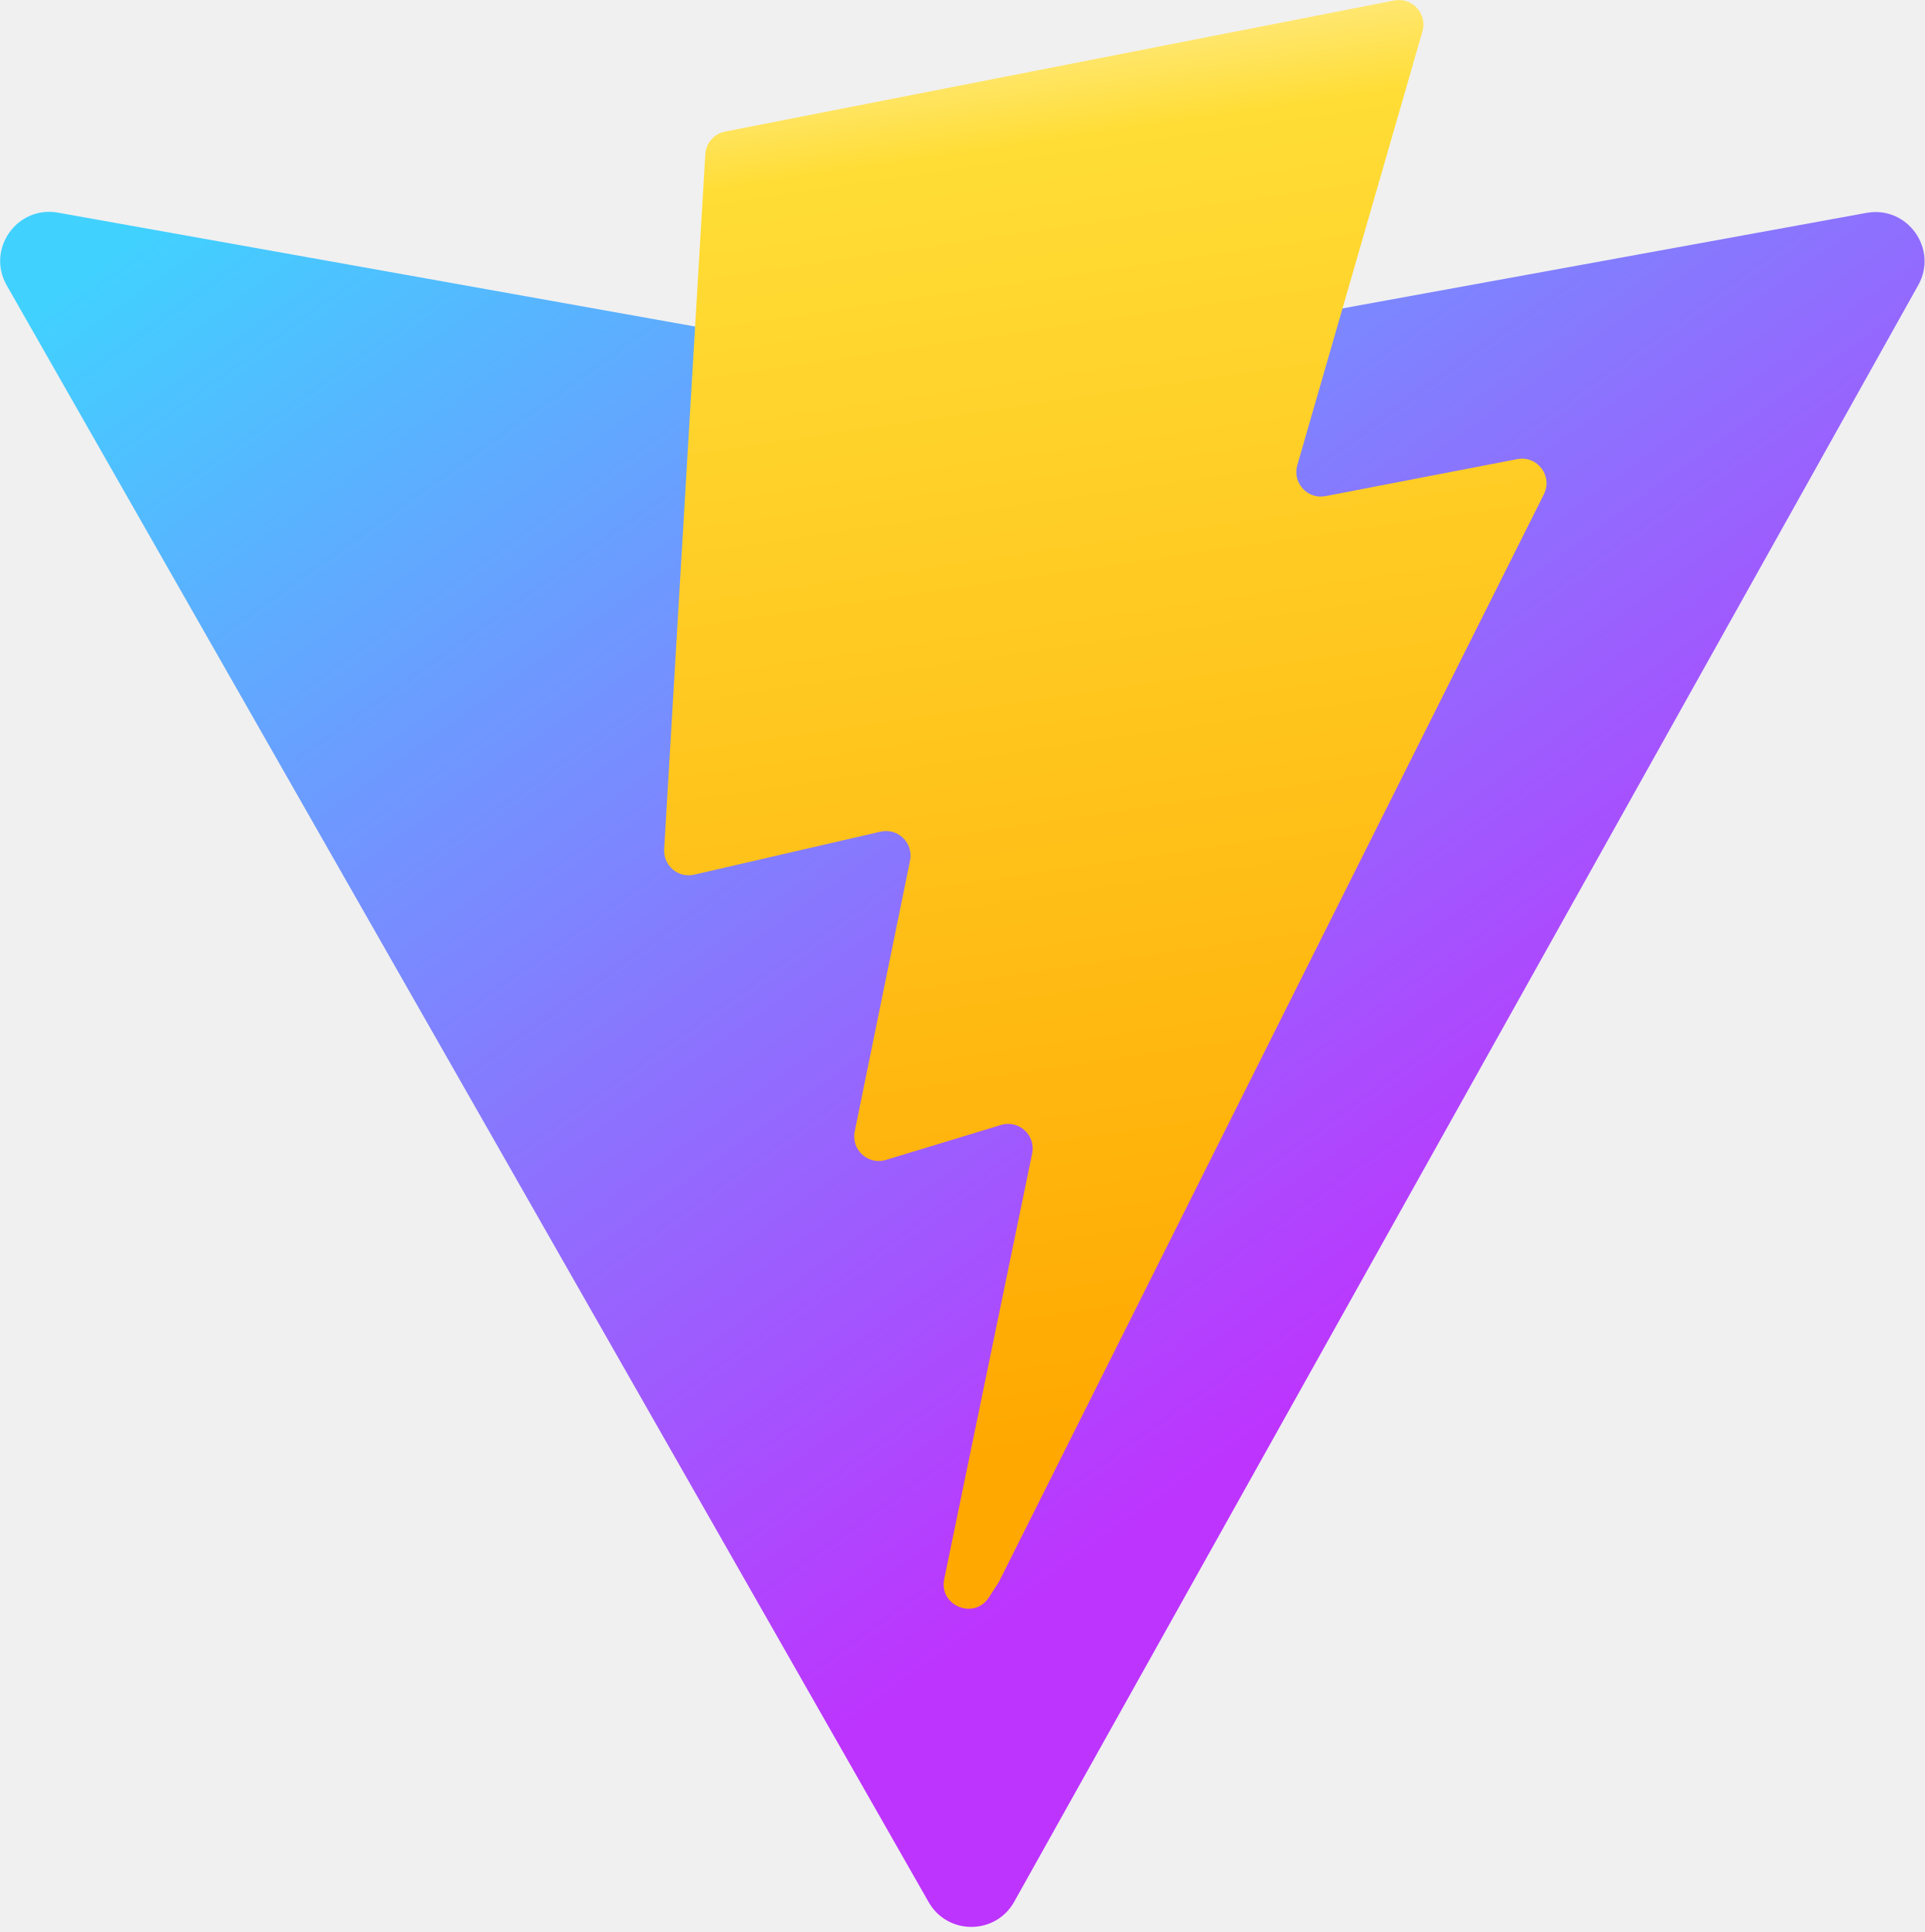
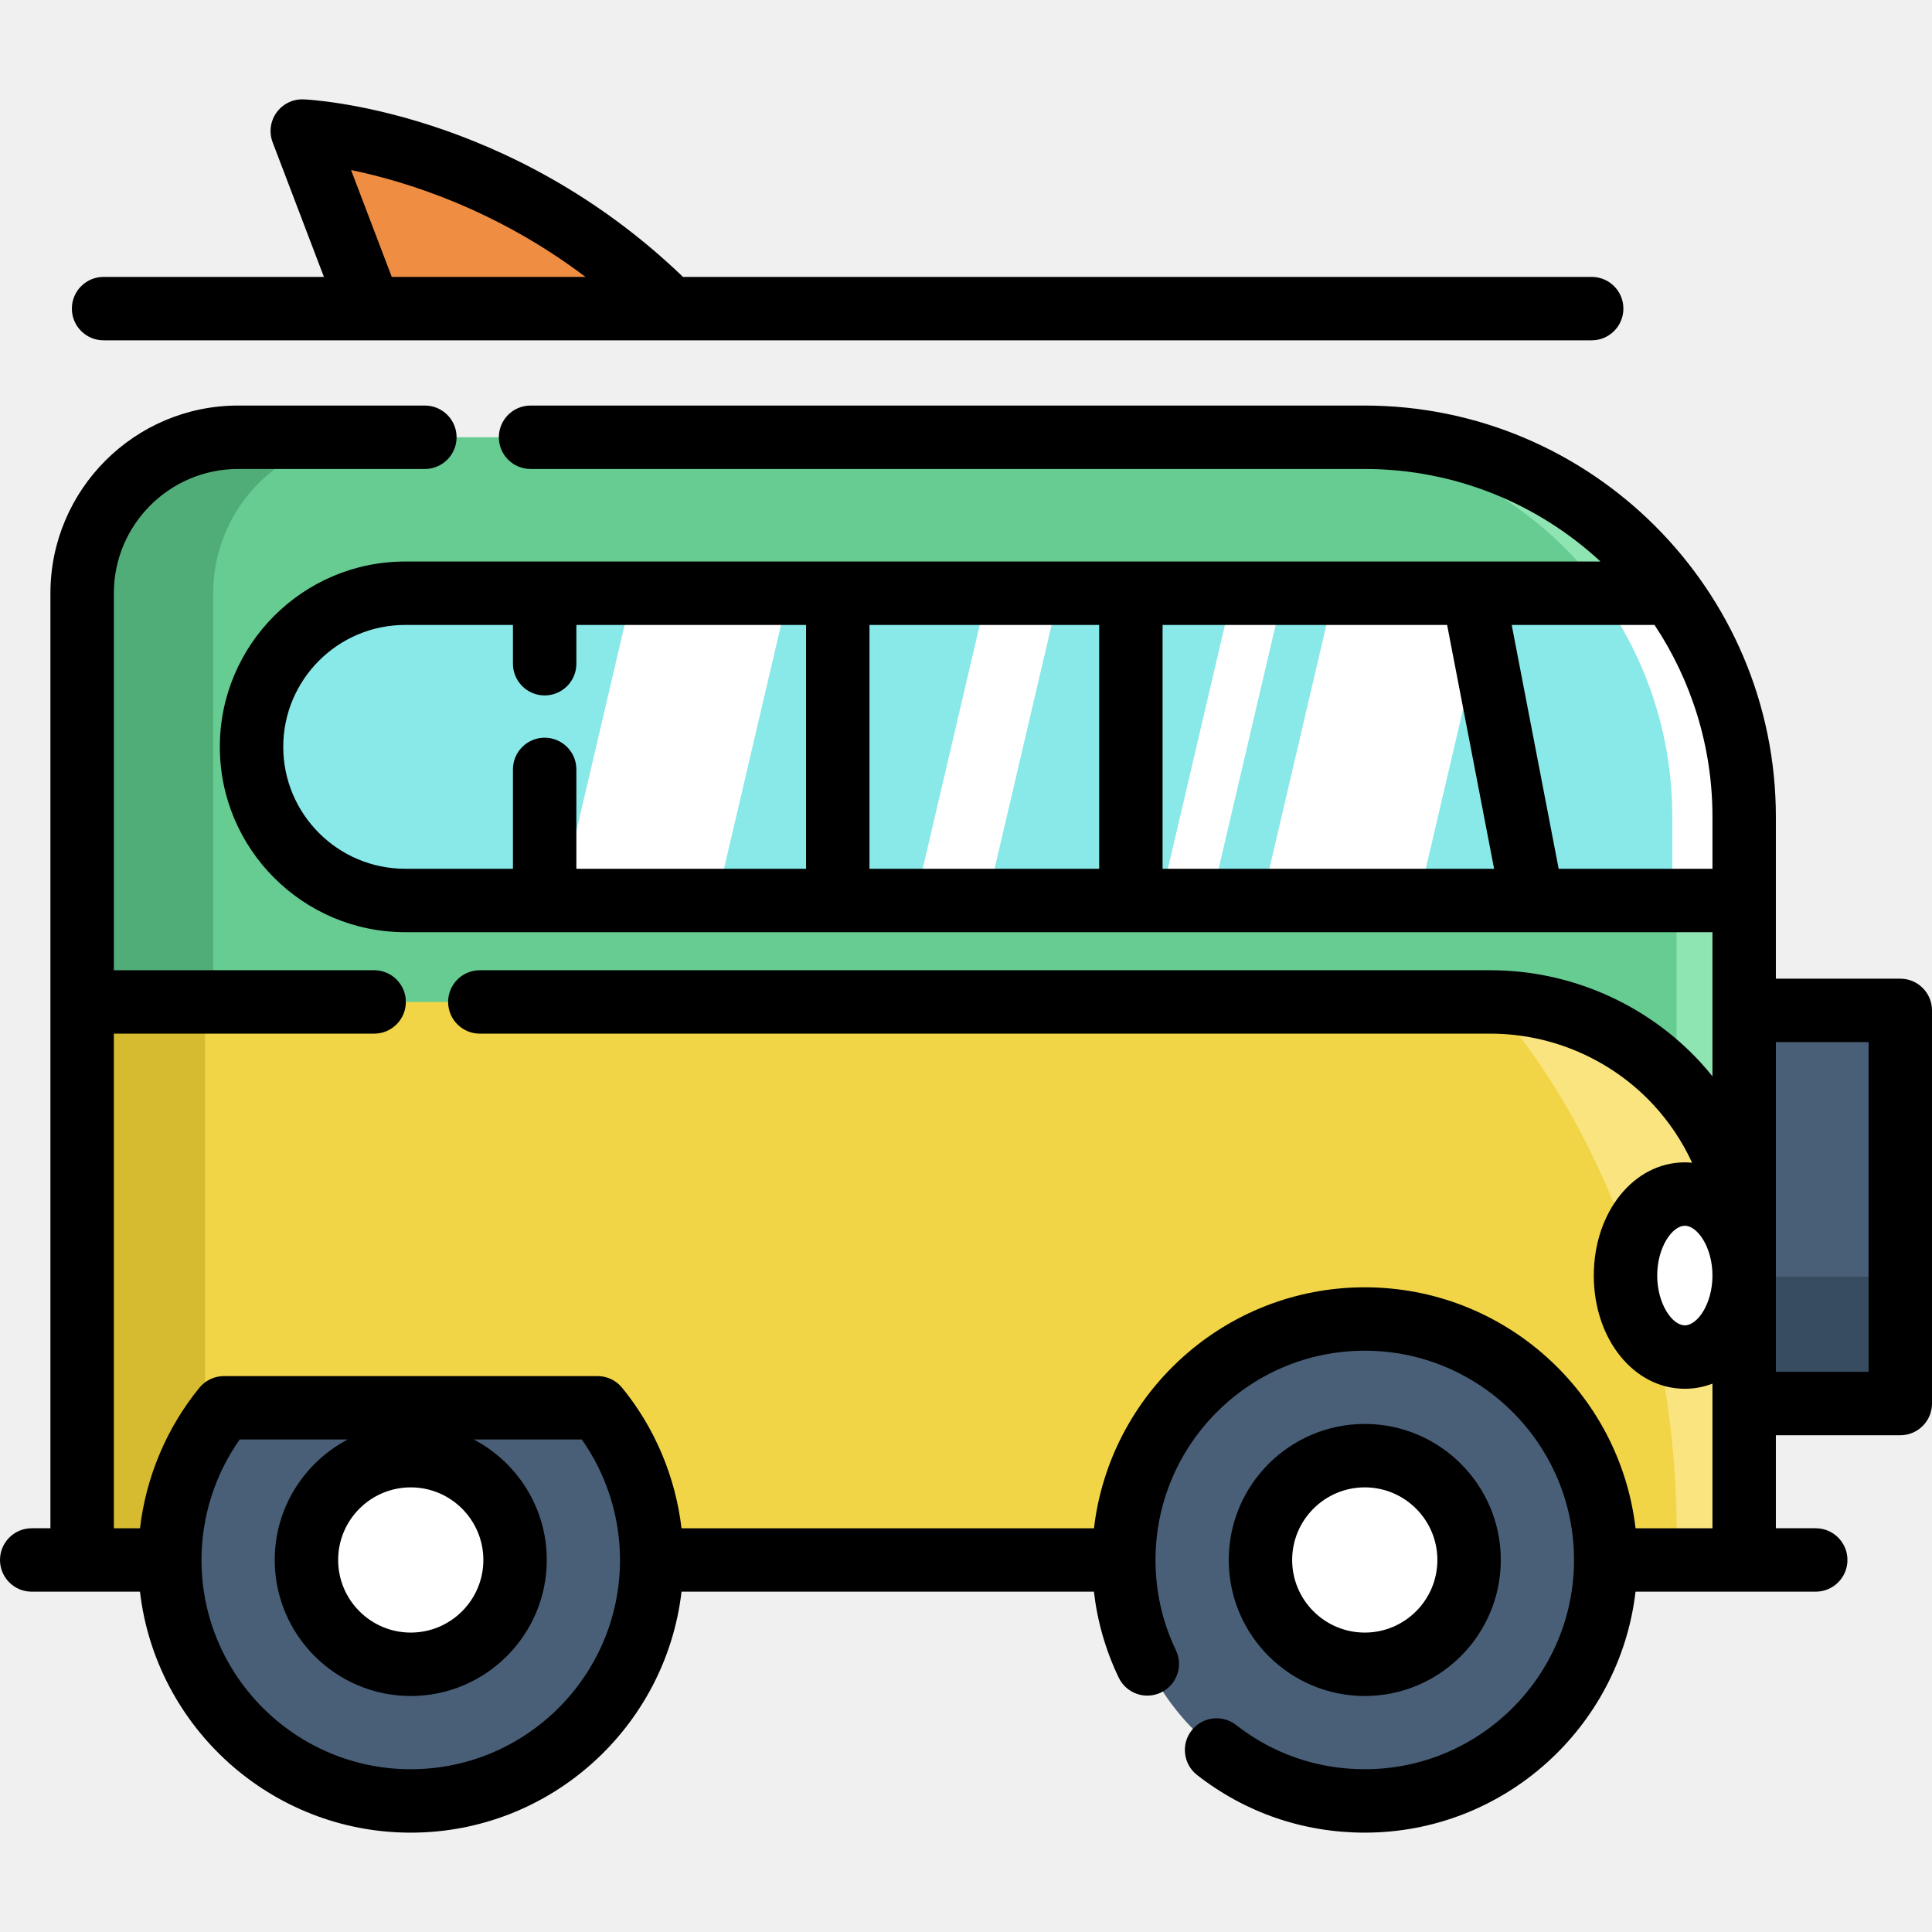
- <svg xmlns="http://www.w3.org/2000/svg" aria-hidden="true" role="img" class="iconify iconify--logos" width="31.88" height="32" preserveAspectRatio="xMidYMid meet" viewBox="0 0 256 257">
-   <defs>
-     <linearGradient id="IconifyId1813088fe1fbc01fb466" x1="-.828%" x2="57.636%" y1="7.652%" y2="78.411%">
-       <stop offset="0%" stop-color="#41D1FF" />
-       <stop offset="100%" stop-color="#BD34FE" />
-     </linearGradient>
-     <linearGradient id="IconifyId1813088fe1fbc01fb467" x1="43.376%" x2="50.316%" y1="2.242%" y2="89.03%">
-       <stop offset="0%" stop-color="#FFEA83" />
-       <stop offset="8.333%" stop-color="#FFDD35" />
-       <stop offset="100%" stop-color="#FFA800" />
-     </linearGradient>
-   </defs>
-   <path fill="url(#IconifyId1813088fe1fbc01fb466)" d="M255.153 37.938L134.897 252.976c-2.483 4.44-8.862 4.466-11.382.048L.875 37.958c-2.746-4.814 1.371-10.646 6.827-9.67l120.385 21.517a6.537 6.537 0 0 0 2.322-.004l117.867-21.483c5.438-.991 9.574 4.796 6.877 9.62Z" />
-   <path fill="url(#IconifyId1813088fe1fbc01fb467)" d="M185.432.063L96.44 17.501a3.268 3.268 0 0 0-2.634 3.014l-5.474 92.456a3.268 3.268 0 0 0 3.997 3.378l24.777-5.718c2.318-.535 4.413 1.507 3.936 3.838l-7.361 36.047c-.495 2.426 1.782 4.5 4.151 3.78l15.304-4.649c2.372-.72 4.652 1.36 4.15 3.788l-11.698 56.621c-.732 3.542 3.979 5.473 5.943 2.437l1.313-2.028l72.516-144.72c1.215-2.423-.88-5.186-3.54-4.672l-25.505 4.922c-2.396.462-4.435-1.77-3.759-4.114l16.646-57.705c.677-2.35-1.37-4.583-3.769-4.113Z" />
+ <svg xmlns="http://www.w3.org/2000/svg" version="1.1" id="Layer_1" viewBox="0 0 512 512" xml:space="preserve">
+   <path style="fill:#66CC92;" d="M44.993,413.409H21.768v-256.19c0-22.833,18.508-41.341,41.341-41.341h298.506  c55.558,0,100.607,45.049,100.607,100.607v196.924h-36.68" />
+   <path style="fill:#8FE5B2;" d="M361.615,115.878H343.69c55.558,0,100.607,45.049,100.607,100.607v196.924h17.926V216.485  C462.223,160.927,417.174,115.878,361.615,115.878z" />
+   <path style="fill:#51AD77;" d="M97.84,115.878H63.109c-22.833,0-41.341,18.508-41.341,41.341v256.19h23.225h11.506v-256.19  C56.499,134.386,75.007,115.878,97.84,115.878z" />
+   <path style="fill:#F2D546;" d="M462.223,332.744v80.665H21.768V265.523h373.233C432.13,265.523,462.223,295.616,462.223,332.744z" />
+   <path style="fill:#89E8E8;" d="M462.223,216.485v22.149H107.374c-11.248,0-21.421-4.56-28.793-11.921  c-7.361-7.372-11.921-17.545-11.921-28.793c0-22.485,18.228-40.702,40.714-40.702h335.545  C455.064,173.845,462.223,194.336,462.223,216.485z" />
+   <path style="fill:#F9E480;" d="M462.223,332.744v80.665h-17.926c2.202-96.972-49.295-147.886-49.295-147.886  C453.182,272.245,462.223,315.087,462.223,332.744z" />
+   <path style="fill:#FFFFFF;" d="M442.919,157.219h-19.046c12.145,16.626,19.304,37.117,19.304,59.267v22.149h19.046v-22.149  C462.223,194.336,455.064,173.845,442.919,157.219z" />
+   <g>
+     <circle style="fill:#495E77;" cx="361.671" cy="413.409" r="63.86" />
+     <path style="fill:#495E77;" d="M59.351,373.077c-8.971,10.997-14.356,25.034-14.356,40.333c0,35.269,28.591,63.86,63.86,63.86   s63.86-28.591,63.86-63.86c0-15.298-5.386-29.335-14.356-40.333H59.351z" />
+   </g>
+   <polygon style="fill:#D6BA30;" points="54.337,266.643 54.337,385.889 44.993,413.409 21.768,413.409 21.768,266.643 " />
+   <path style="fill:#EF8D43;" d="M98.031,81.786L80.105,34.731c0,0,52.656,2.241,97.47,47.055" />
+   <g>
+     <polygon style="fill:#FFFFFF;" points="280.648,157.214 261.602,157.214 242.556,238.635 261.602,238.635  " />
+     <polygon style="fill:#FFFFFF;" points="340.026,157.214 326.582,157.214 307.536,238.635 320.98,238.635  " />
+     <polygon style="fill:#FFFFFF;" points="208.945,157.214 167.492,157.214 148.446,238.635 189.899,238.635  " />
+     <polygon style="fill:#FFFFFF;" points="394.923,157.214 353.47,157.214 334.424,238.635 375.877,238.635  " />
+     <circle style="fill:#FFFFFF;" cx="361.671" cy="413.409" r="27.645" />
+     <circle style="fill:#FFFFFF;" cx="108.853" cy="413.409" r="27.645" />
+     <ellipse style="fill:#FFFFFF;" cx="446.504" cy="338.032" rx="15.73" ry="21.597" />
+   </g>
+   <rect x="462.223" y="267.764" style="fill:#495E77;" width="41.375" height="104.193" />
+   <rect x="462.223" y="338.346" style="fill:#384C60;" width="41.375" height="33.611" />
+   <path d="M27.449,90.188h394.363c4.64,0,8.403-3.762,8.403-8.403s-3.762-8.403-8.403-8.403H181.003  c-46.005-44.228-98.297-46.952-100.54-47.047c-2.83-0.122-5.52,1.188-7.172,3.481c-1.654,2.293-2.042,5.263-1.036,7.905  l13.584,35.661H27.449c-4.64,0-8.403,3.762-8.403,8.403S22.808,90.188,27.449,90.188z M93.033,45.062  c14.304,2.944,38.234,10.271,62.128,28.321h-51.339L93.033,45.062z" />
+   <path d="M361.677,449.456c19.876,0,36.047-16.171,36.047-36.047s-16.171-36.047-36.047-36.047s-36.047,16.171-36.047,36.047  S341.801,449.456,361.677,449.456z M361.677,394.167c10.61,0,19.242,8.632,19.242,19.242s-8.632,19.242-19.242,19.242  c-10.61,0-19.242-8.632-19.242-19.242S351.067,394.167,361.677,394.167z" />
+   <path d="M503.597,259.361h-32.972v-42.876c0-60.108-48.902-109.01-109.01-109.01H140.604c-4.64,0-8.403,3.762-8.403,8.403  s3.762,8.403,8.403,8.403h221.011c24.118,0,46.092,9.319,62.541,24.531h-33.59c-0.016,0-0.032,0-0.048,0H107.371  c-27.081,0-49.113,22.033-49.113,49.113s22.032,49.113,49.113,49.113h298.71c0.012,0,0.025,0.001,0.037,0.001  c0.011,0,0.024-0.001,0.035-0.001h47.669v38.196c-1.079-1.334-2.189-2.647-3.363-3.914c-14.272-15.379-34.484-24.198-55.456-24.198  H127.16c-4.64,0-8.403,3.762-8.403,8.403c0,4.641,3.762,8.403,8.403,8.403h267.842c16.312,0,32.034,6.861,43.133,18.821  c4.271,4.606,7.72,9.804,10.294,15.388c-0.636-0.06-1.278-0.1-1.93-0.1c-13.529,0-24.127,13.178-24.127,30  c0,16.822,10.597,30,24.127,30c2.563,0,5.021-0.475,7.321-1.357v38.329h-20.385c-4.179-35.899-34.757-63.86-71.758-63.86  s-67.58,27.961-71.758,63.86H180.609c-1.602-13.594-7.043-26.579-15.741-37.242c-1.595-1.956-3.986-3.091-6.511-3.091H59.351  c-2.524,0-4.915,1.135-6.511,3.091c-8.698,10.664-14.139,23.648-15.741,37.242h-6.927V273.926h68.98c4.64,0,8.403-3.762,8.403-8.403  c0-4.64-3.762-8.403-8.403-8.403h-68.98v-99.902c0-18.162,14.776-32.938,32.938-32.938h49.486c4.64,0,8.403-3.762,8.403-8.403  s-3.762-8.403-8.403-8.403H63.109c-27.428,0-49.744,22.315-49.744,49.744v247.788H8.403c-4.64,0-8.403,3.762-8.403,8.403  s3.762,8.403,8.403,8.403h28.693c4.179,35.899,34.757,63.86,71.758,63.86s67.58-27.961,71.758-63.86h109.288  c0.909,7.903,3.102,15.534,6.568,22.772c2.004,4.186,7.021,5.955,11.208,3.949c4.186-2.004,5.954-7.022,3.949-11.207  c-3.577-7.47-5.394-15.494-5.405-23.847c0-0.023,0.003-0.047,0.003-0.071c0-0.025-0.003-0.048-0.003-0.072  c0.039-30.546,24.901-55.386,55.455-55.386c30.579,0,55.457,24.878,55.457,55.457s-24.878,55.457-55.457,55.457  c-12.491,0-24.281-4.052-34.099-11.718c-3.658-2.857-8.938-2.206-11.794,1.451c-2.856,3.658-2.207,8.938,1.451,11.794  c12.8,9.996,28.168,15.278,44.442,15.278c37.002,0,67.58-27.961,71.758-63.86h47.756c4.641,0,8.403-3.762,8.403-8.403  c0-4.64-3.762-8.403-8.403-8.403h-10.565v-24.648h32.972c4.64,0,8.403-3.762,8.403-8.403V267.764  C512,263.123,508.238,259.361,503.597,259.361z M128.096,413.409c0,10.61-8.632,19.242-19.242,19.242s-19.242-8.632-19.242-19.242  s8.632-19.242,19.242-19.242S128.096,402.799,128.096,413.409z M108.854,468.867c-30.579,0-55.457-24.878-55.457-55.457  c0-11.432,3.571-22.629,10.12-31.93h28.637c-11.488,6.033-19.347,18.078-19.347,31.93c0,19.876,16.171,36.047,36.047,36.047  s36.047-16.171,36.047-36.047c0-13.852-7.858-25.897-19.347-31.93h28.637c6.547,9.297,10.117,20.487,10.119,31.914  c0,0.006-0.001,0.01-0.001,0.016c0,0.004,0.001,0.01,0.001,0.015C164.304,443.996,139.429,468.867,108.854,468.867z   M308.096,165.617h75.407l12.447,64.615h-87.854V165.617z M291.291,230.232h-60.872v-64.615h60.872V230.232z M75.063,197.924  c0-17.815,14.493-32.308,32.308-32.308h28.566v10.278c0,4.64,3.762,8.403,8.403,8.403s8.403-3.762,8.403-8.403v-10.278h60.872  v64.615h-60.872v-26.328c0-4.64-3.762-8.403-8.403-8.403s-8.403,3.762-8.403,8.403v26.328h-28.566  C89.556,230.232,75.063,215.739,75.063,197.924z M413.065,230.232l-12.447-64.615h37.85c9.69,14.591,15.352,32.078,15.352,50.868  v13.747L413.065,230.232L413.065,230.232z M446.499,351.23c-3.386,0-7.322-5.764-7.322-13.194s3.936-13.194,7.322-13.194  c3.386,0,7.321,5.764,7.321,13.194S449.884,351.23,446.499,351.23z M495.195,363.554h-24.569v-87.387h24.569V363.554z" />
</svg>
